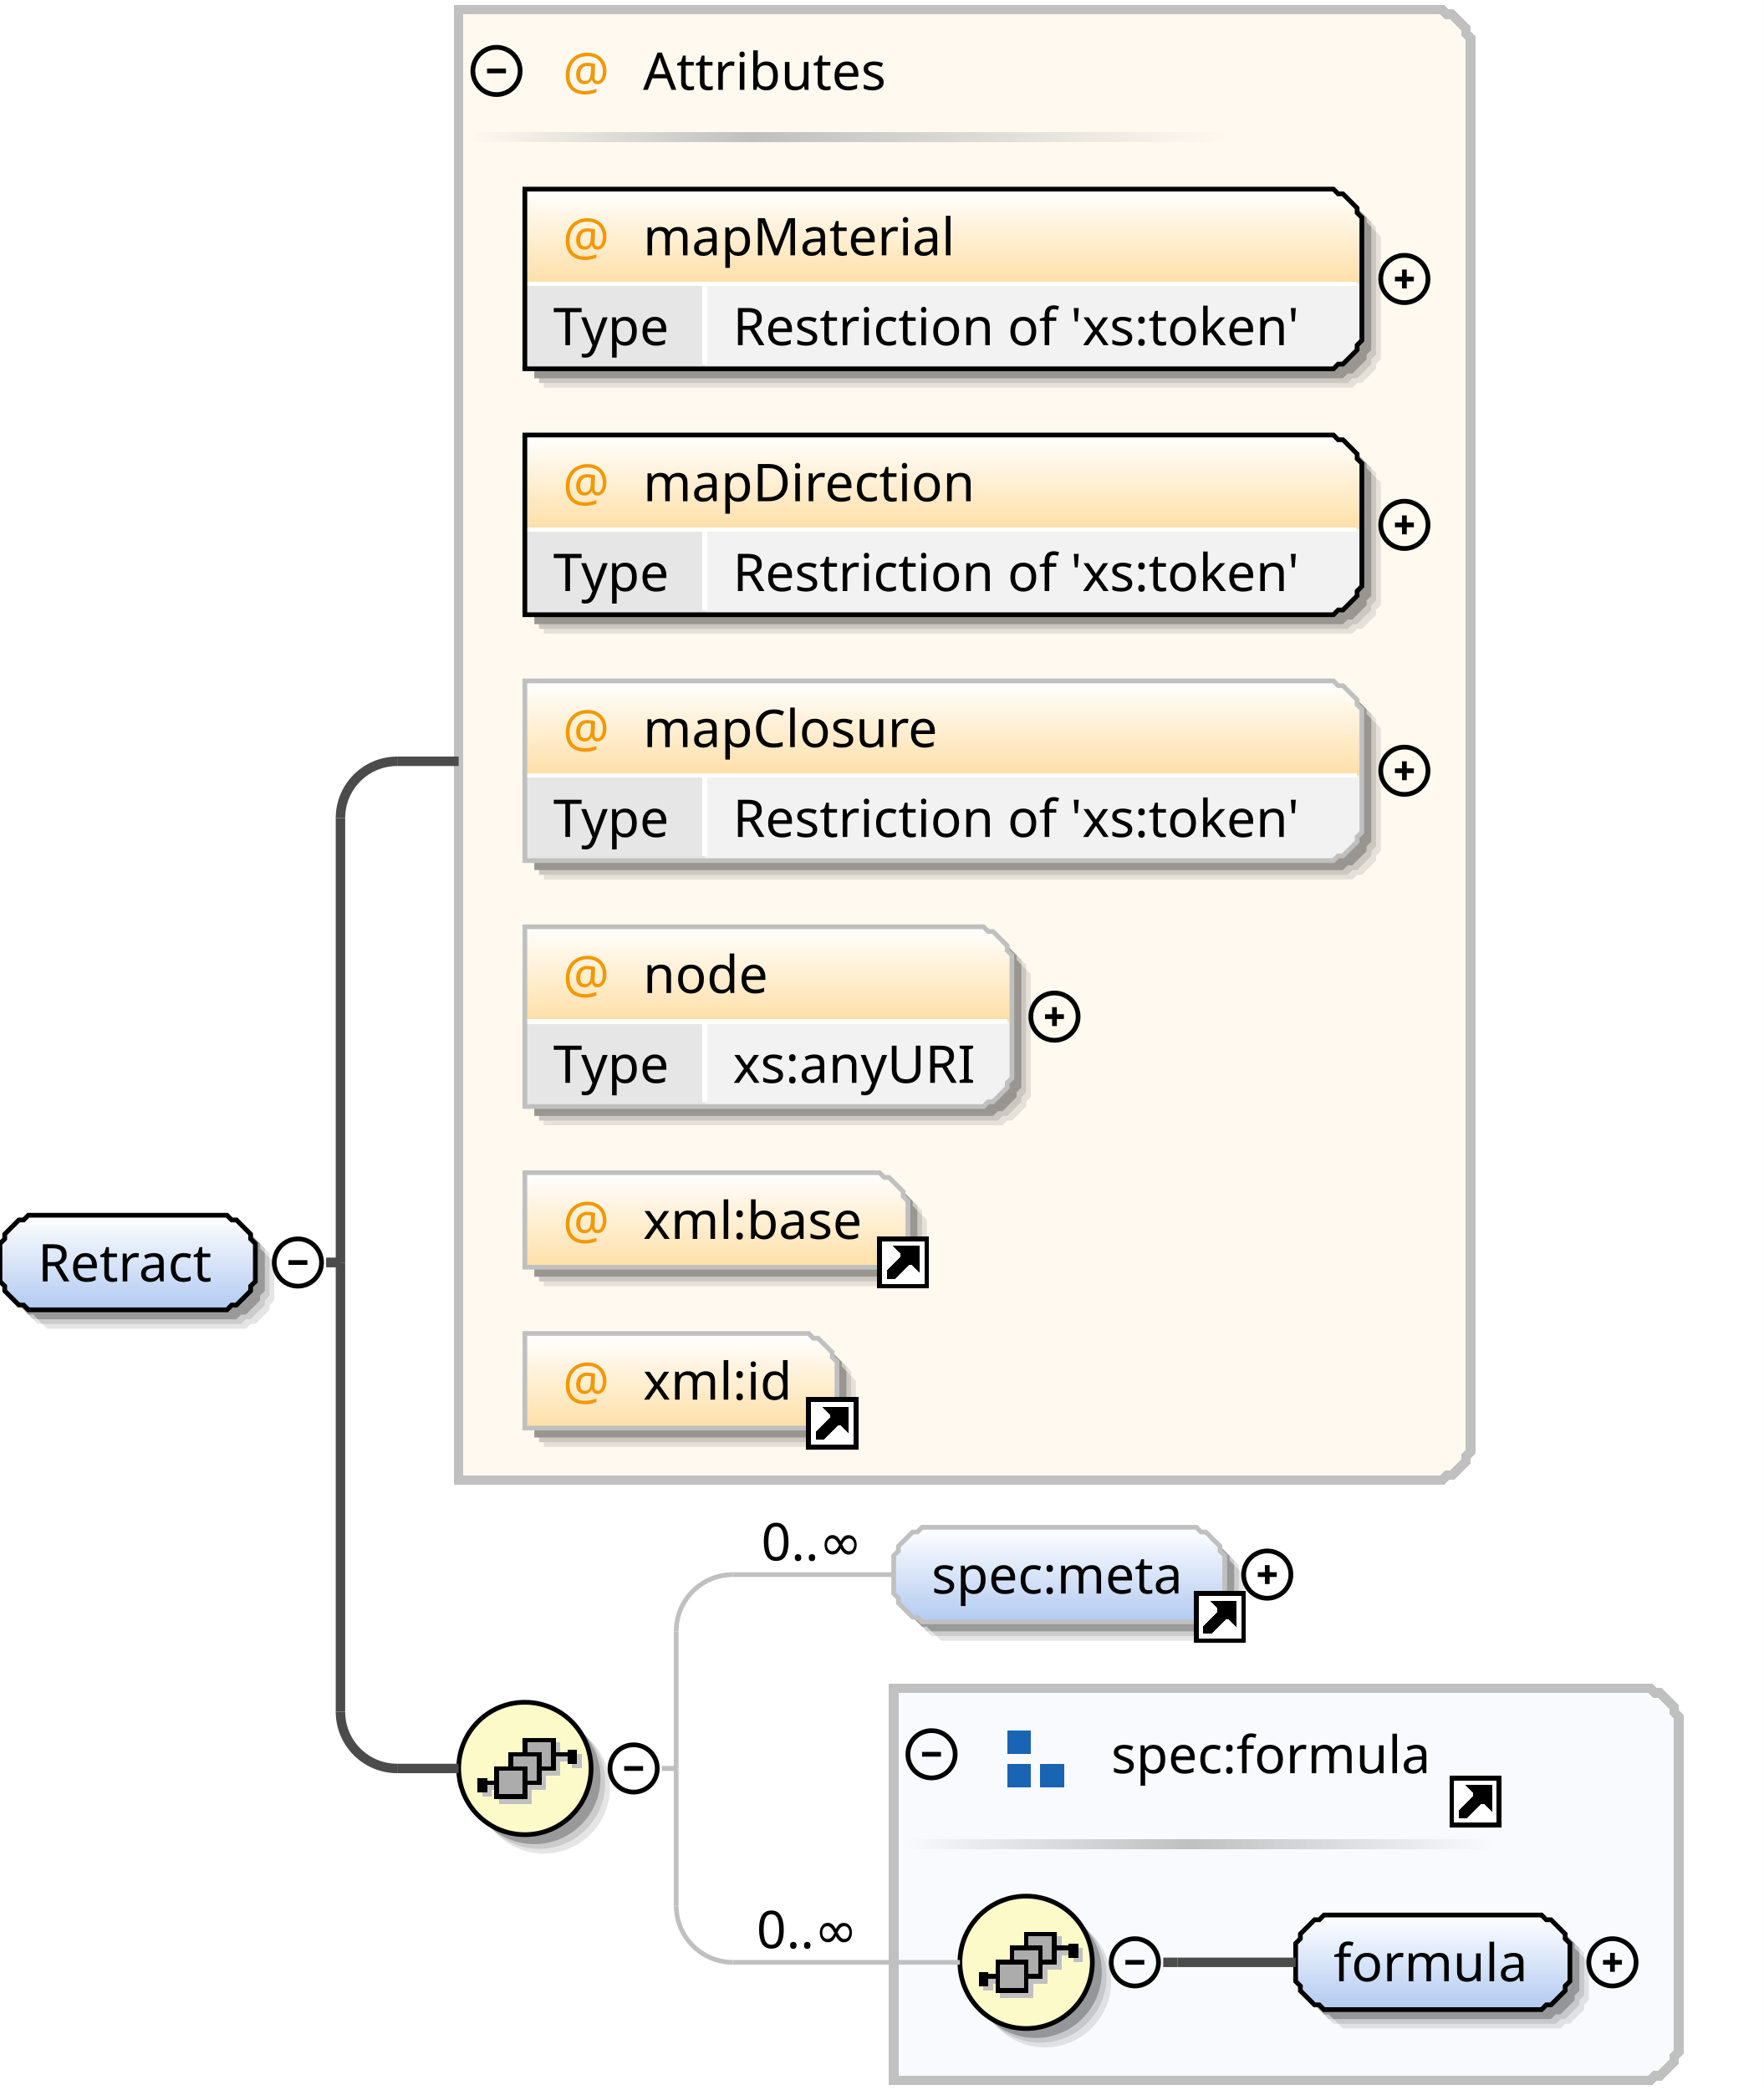
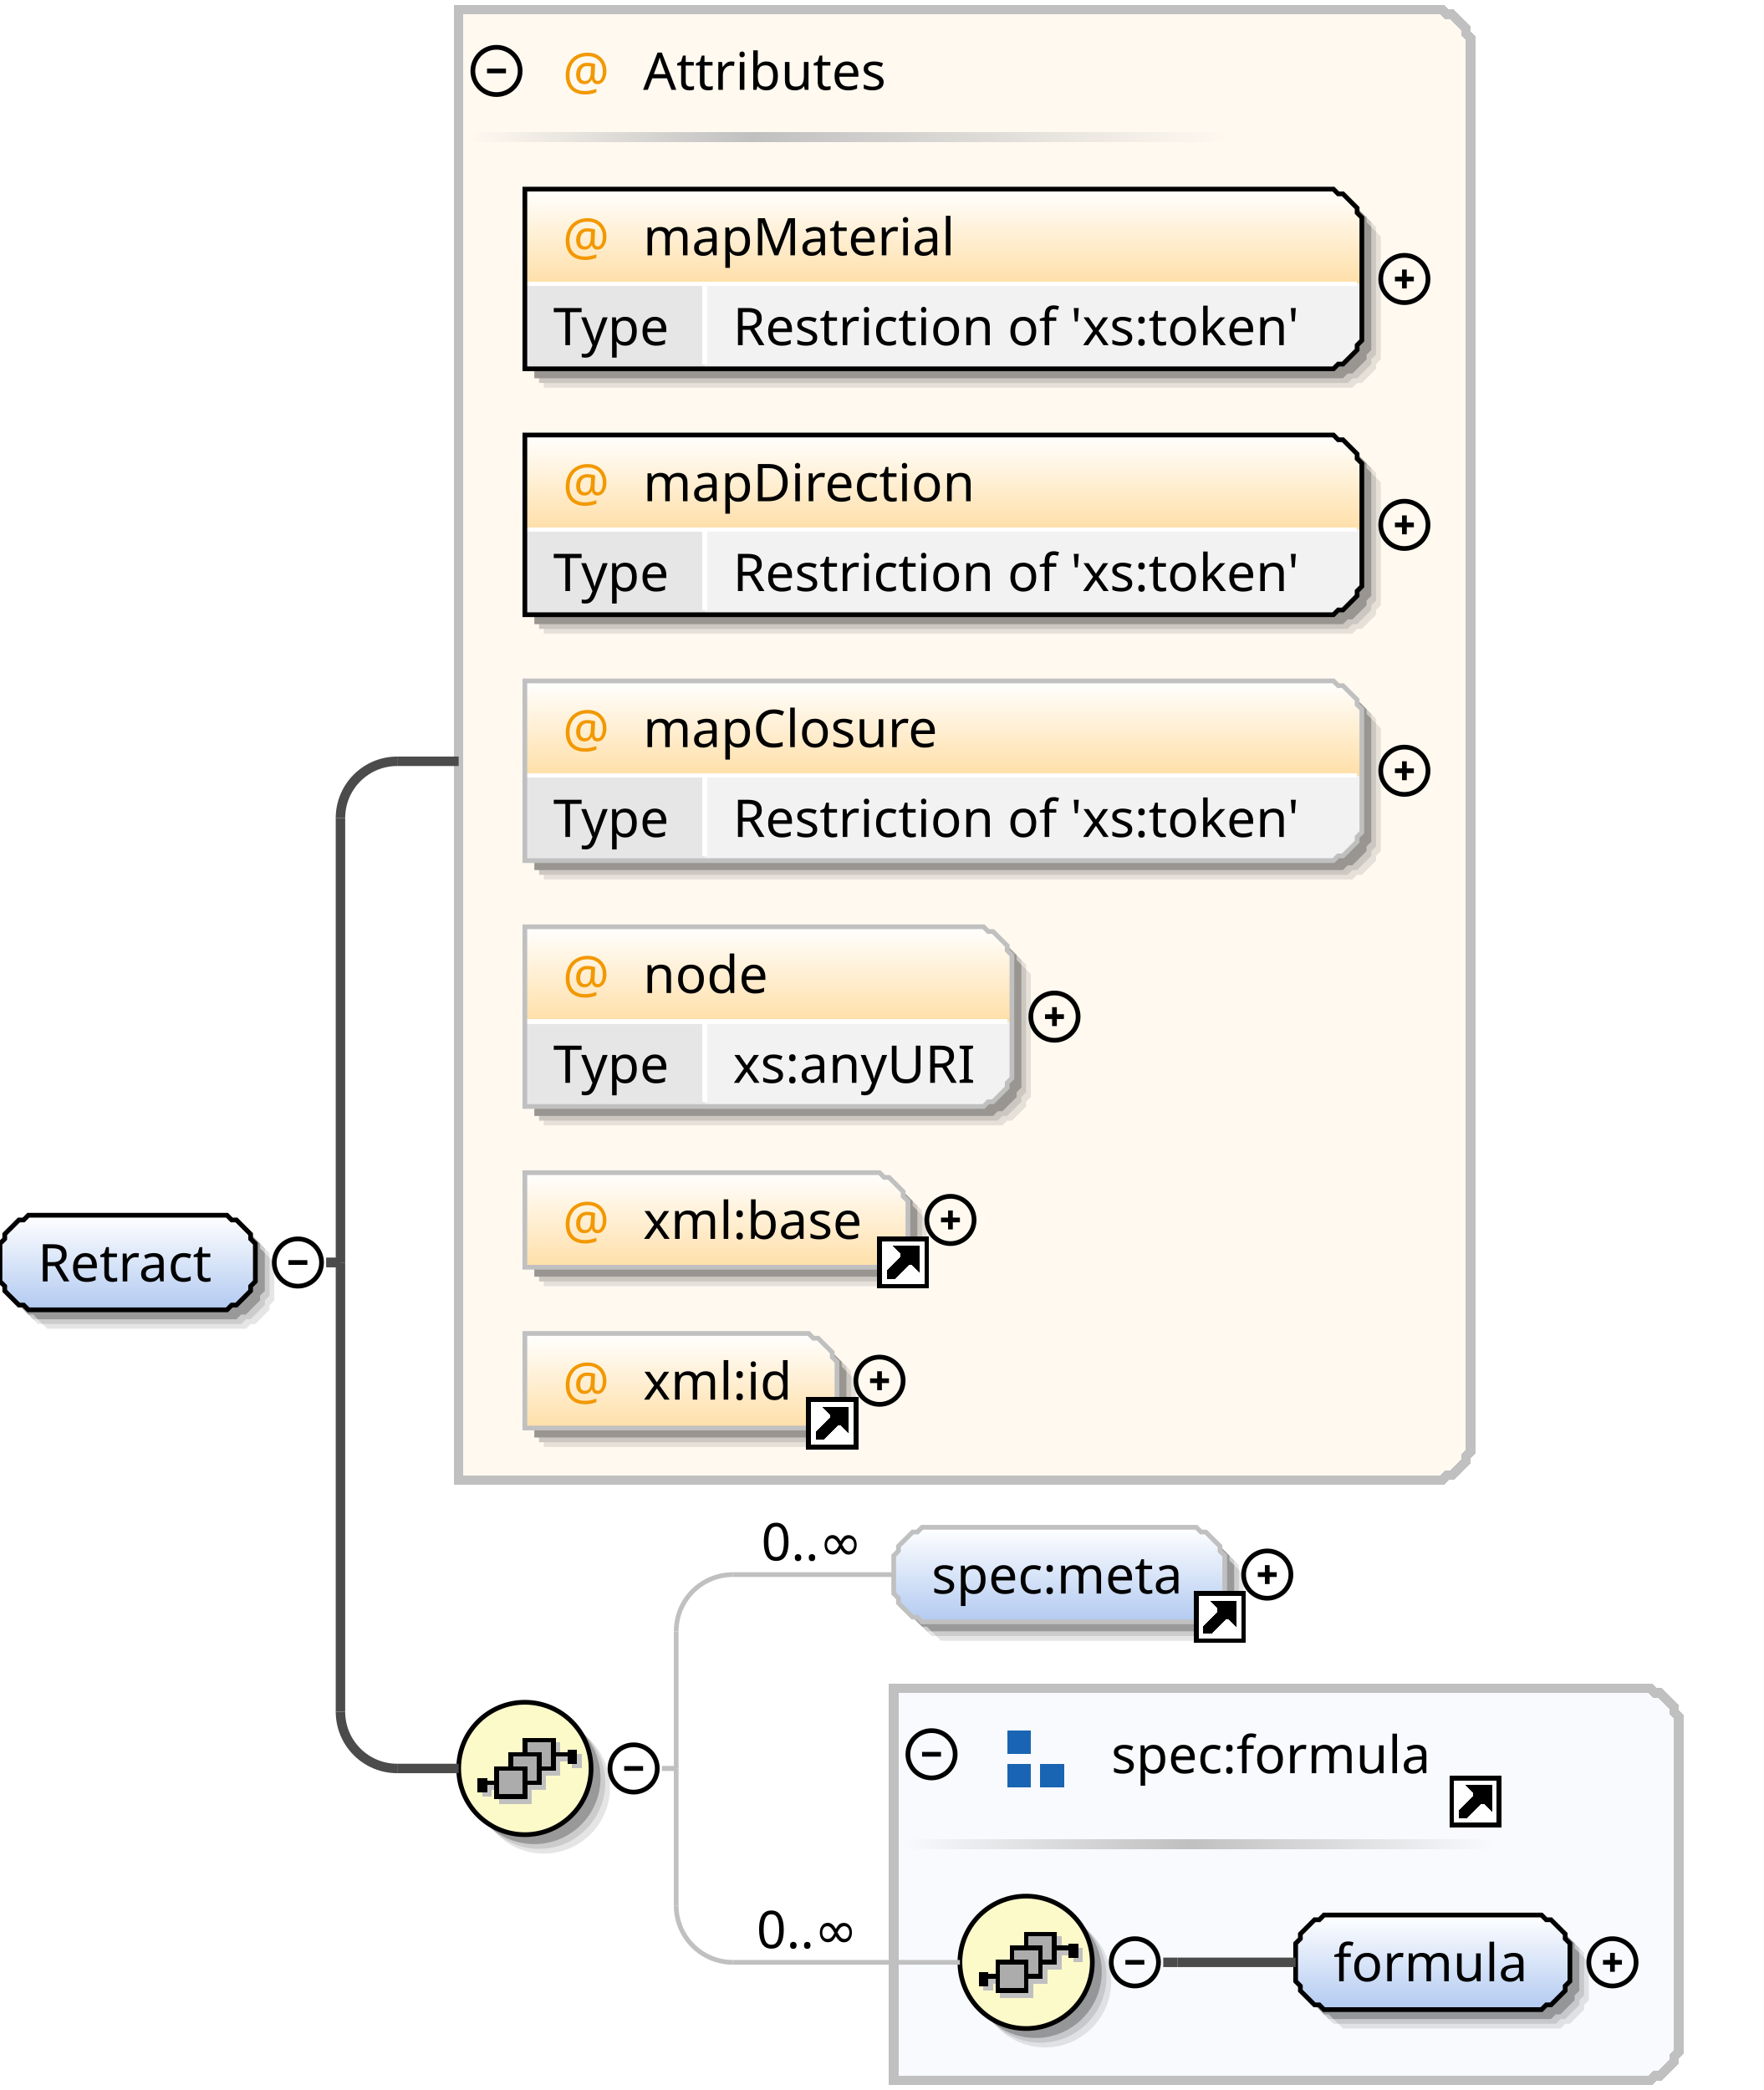
<svg xmlns="http://www.w3.org/2000/svg" color-interpolation="auto" color-rendering="auto" fill="black" fill-opacity="1" font-family="'Dialog'" font-size="12" font-style="normal" font-weight="normal" height="442" image-rendering="auto" shape-rendering="auto" stroke="black" stroke-dasharray="none" stroke-dashoffset="0" stroke-linecap="square" stroke-linejoin="miter" stroke-miterlimit="10" stroke-opacity="1" stroke-width="1" text-rendering="auto" width="373">
  <defs id="genericDefs" />
  <g>
    <defs id="defs1">
      <linearGradient gradientUnits="userSpaceOnUse" id="linearGradient1" spreadMethod="pad" x1="0" x2="0" y1="257" y2="277">
        <stop offset="0%" stop-color="white" stop-opacity="1" />
        <stop offset="100%" stop-color="rgb(178,202,241)" stop-opacity="1" />
      </linearGradient>
      <linearGradient gradientUnits="userSpaceOnUse" id="linearGradient2" spreadMethod="pad" x1="159" x2="260" y1="28" y2="28">
        <stop offset="0%" stop-color="silver" stop-opacity="1" />
        <stop offset="100%" stop-color="rgb(255,249,240)" stop-opacity="1" />
      </linearGradient>
      <linearGradient gradientUnits="userSpaceOnUse" id="linearGradient3" spreadMethod="pad" x1="99" x2="159" y1="28" y2="28">
        <stop offset="0%" stop-color="rgb(255,249,240)" stop-opacity="1" />
        <stop offset="100%" stop-color="silver" stop-opacity="1" />
      </linearGradient>
      <linearGradient gradientUnits="userSpaceOnUse" id="linearGradient4" spreadMethod="pad" x1="111" x2="111" y1="40" y2="60">
        <stop offset="0%" stop-color="white" stop-opacity="1" />
        <stop offset="100%" stop-color="rgb(255,223,168)" stop-opacity="1" />
      </linearGradient>
      <linearGradient gradientUnits="userSpaceOnUse" id="linearGradient5" spreadMethod="pad" x1="111" x2="111" y1="92" y2="112">
        <stop offset="0%" stop-color="white" stop-opacity="1" />
        <stop offset="100%" stop-color="rgb(255,223,168)" stop-opacity="1" />
      </linearGradient>
      <linearGradient gradientUnits="userSpaceOnUse" id="linearGradient6" spreadMethod="pad" x1="111" x2="111" y1="144" y2="164">
        <stop offset="0%" stop-color="white" stop-opacity="1" />
        <stop offset="100%" stop-color="rgb(255,223,168)" stop-opacity="1" />
      </linearGradient>
      <linearGradient gradientUnits="userSpaceOnUse" id="linearGradient7" spreadMethod="pad" x1="111" x2="111" y1="196" y2="216">
        <stop offset="0%" stop-color="white" stop-opacity="1" />
        <stop offset="100%" stop-color="rgb(255,223,168)" stop-opacity="1" />
      </linearGradient>
      <linearGradient gradientUnits="userSpaceOnUse" id="linearGradient8" spreadMethod="pad" x1="111" x2="111" y1="248" y2="268">
        <stop offset="0%" stop-color="white" stop-opacity="1" />
        <stop offset="100%" stop-color="rgb(255,223,168)" stop-opacity="1" />
      </linearGradient>
      <linearGradient gradientUnits="userSpaceOnUse" id="linearGradient9" spreadMethod="pad" x1="111" x2="111" y1="282" y2="302">
        <stop offset="0%" stop-color="white" stop-opacity="1" />
        <stop offset="100%" stop-color="rgb(255,223,168)" stop-opacity="1" />
      </linearGradient>
      <linearGradient gradientUnits="userSpaceOnUse" id="linearGradient10" spreadMethod="pad" x1="97" x2="97" y1="360" y2="388">
        <stop offset="0%" stop-color="rgb(253,250,202)" stop-opacity="1" />
        <stop offset="100%" stop-color="rgb(253,250,202)" stop-opacity="1" />
      </linearGradient>
      <linearGradient gradientUnits="userSpaceOnUse" id="linearGradient11" spreadMethod="pad" x1="189" x2="189" y1="323" y2="343">
        <stop offset="0%" stop-color="white" stop-opacity="1" />
        <stop offset="100%" stop-color="rgb(178,202,241)" stop-opacity="1" />
      </linearGradient>
      <linearGradient gradientUnits="userSpaceOnUse" id="linearGradient12" spreadMethod="pad" x1="251" x2="316" y1="389" y2="389">
        <stop offset="0%" stop-color="silver" stop-opacity="1" />
        <stop offset="100%" stop-color="rgb(249,250,254)" stop-opacity="1" />
      </linearGradient>
      <linearGradient gradientUnits="userSpaceOnUse" id="linearGradient13" spreadMethod="pad" x1="191" x2="251" y1="389" y2="389">
        <stop offset="0%" stop-color="rgb(249,250,254)" stop-opacity="1" />
        <stop offset="100%" stop-color="silver" stop-opacity="1" />
      </linearGradient>
      <linearGradient gradientUnits="userSpaceOnUse" id="linearGradient14" spreadMethod="pad" x1="203" x2="203" y1="401" y2="429">
        <stop offset="0%" stop-color="rgb(253,250,202)" stop-opacity="1" />
        <stop offset="100%" stop-color="rgb(253,250,202)" stop-opacity="1" />
      </linearGradient>
      <linearGradient gradientUnits="userSpaceOnUse" id="linearGradient15" spreadMethod="pad" x1="274" x2="274" y1="405" y2="425">
        <stop offset="0%" stop-color="white" stop-opacity="1" />
        <stop offset="100%" stop-color="rgb(178,202,241)" stop-opacity="1" />
      </linearGradient>
      <clipPath clipPathUnits="userSpaceOnUse" id="clipPath1">
        <path d="M0 0 L373 0 L373 442 L0 442 L0 0 Z" />
      </clipPath>
    </defs>
    <g fill="white" stroke="white" text-rendering="geometricPrecision">
      <rect clip-path="url(#clipPath1)" height="442" stroke="none" width="373" x="0" y="0" />
    </g>
    <g fill="rgb(229,229,229)" font-family="sans-serif" font-size="11" stroke="rgb(229,229,229)" text-rendering="geometricPrecision">
      <polygon clip-path="url(#clipPath1)" points=" 4 267 5 266 5 265 6 264 7 263 8 262 9 262 10 261 52 261 53 262 54 262 55 263 56 264 57 265 57 266 58 267 58 275 57 276 57 277 56 278 55 279 54 280 53 280 52 281 10 281 9 280 8 280 7 279 6 278 5 277 5 276 4 275" stroke="none" />
      <polygon clip-path="url(#clipPath1)" fill="rgb(204,204,204)" points=" 3 266 4 265 4 264 5 263 6 262 7 261 8 261 9 260 51 260 52 261 53 261 54 262 55 263 56 264 56 265 57 266 57 274 56 275 56 276 55 277 54 278 53 279 52 279 51 280 9 280 8 279 7 279 6 278 5 277 4 276 4 275 3 274" stroke="none" />
      <polygon clip-path="url(#clipPath1)" fill="rgb(153,153,153)" points=" 2 265 3 264 3 263 4 262 5 261 6 260 7 260 8 259 50 259 51 260 52 260 53 261 54 262 55 263 55 264 56 265 56 273 55 274 55 275 54 276 53 277 52 278 51 278 50 279 8 279 7 278 6 278 5 277 4 276 3 275 3 274 2 273" stroke="none" />
      <polygon clip-path="url(#clipPath1)" fill="url(#linearGradient1)" points=" 0 263 1 262 1 261 2 260 3 259 4 258 5 258 6 257 48 257 49 258 50 258 51 259 52 260 53 261 53 262 54 263 54 271 53 272 53 273 52 274 51 275 50 276 49 276 48 277 6 277 5 276 4 276 3 275 2 274 1 273 1 272 0 271" shape-rendering="crispEdges" stroke="none" />
      <polygon clip-path="url(#clipPath1)" fill="none" points=" 0 263 1 262 1 261 2 260 3 259 4 258 5 258 6 257 48 257 49 258 50 258 51 259 52 260 53 261 53 262 54 263 54 271 53 272 53 273 52 274 51 275 50 276 49 276 48 277 6 277 5 276 4 276 3 275 2 274 1 273 1 272 0 271" stroke="black" stroke-linecap="butt" />
    </g>
    <g font-family="sans-serif" font-size="11" shape-rendering="crispEdges" stroke-linecap="butt" text-rendering="geometricPrecision">
      <text clip-path="url(#clipPath1)" stroke="none" x="8" xml:space="preserve" y="271">Retract</text>
      <circle clip-path="url(#clipPath1)" cx="63" cy="267" fill="none" r="5" shape-rendering="auto" />
      <line clip-path="url(#clipPath1)" fill="none" shape-rendering="auto" x1="61" x2="65" y1="267" y2="267" />
      <polygon clip-path="url(#clipPath1)" fill="rgb(255,249,240)" points=" 97 2 305 2 306 3 307 3 308 4 309 5 310 6 310 7 311 8 311 307 310 308 310 309 309 310 308 311 307 312 306 312 305 313 97 313" stroke="none" stroke-width="2" />
      <polygon clip-path="url(#clipPath1)" fill="none" points=" 97 2 305 2 306 3 307 3 308 4 309 5 310 6 310 7 311 8 311 307 310 308 310 309 309 310 308 311 307 312 306 312 305 313 97 313" stroke="silver" stroke-width="2" />
      <rect clip-path="url(#clipPath1)" fill="url(#linearGradient2)" height="2" stroke="none" stroke-width="2" width="101" x="159" y="28" />
      <rect clip-path="url(#clipPath1)" fill="url(#linearGradient3)" height="2" stroke="none" stroke-width="2" width="60" x="99" y="28" />
      <text clip-path="url(#clipPath1)" fill="rgb(242,152,0)" stroke="none" x="119" xml:space="preserve" y="19">@</text>
      <text clip-path="url(#clipPath1)" stroke="none" x="136" xml:space="preserve" y="19">Attributes</text>
      <circle clip-path="url(#clipPath1)" cx="105" cy="15" fill="none" r="5" shape-rendering="auto" />
      <line clip-path="url(#clipPath1)" fill="none" shape-rendering="auto" x1="103" x2="107" y1="15" y2="15" />
      <polygon clip-path="url(#clipPath1)" fill="rgb(229,224,216)" points=" 115 44 286 44 287 45 288 45 289 46 290 47 291 48 291 49 292 50 292 76 291 77 291 78 290 79 289 80 288 81 287 81 286 82 115 82" shape-rendering="auto" stroke="none" />
      <polygon clip-path="url(#clipPath1)" fill="rgb(204,199,192)" points=" 114 43 285 43 286 44 287 44 288 45 289 46 290 47 290 48 291 49 291 75 290 76 290 77 289 78 288 79 287 80 286 80 285 81 114 81" shape-rendering="auto" stroke="none" />
      <polygon clip-path="url(#clipPath1)" fill="rgb(153,149,144)" points=" 113 42 284 42 285 43 286 43 287 44 288 45 289 46 289 47 290 48 290 74 289 75 289 76 288 77 287 78 286 79 285 79 284 80 113 80" shape-rendering="auto" stroke="none" />
      <polygon clip-path="url(#clipPath1)" fill="url(#linearGradient4)" points=" 111 40 282 40 283 41 284 41 285 42 286 43 287 44 287 45 288 46 288 60 287 60 287 60 286 60 285 60 284 60 283 60 282 60 111 60" stroke="none" />
      <polygon clip-path="url(#clipPath1)" fill="rgb(230,230,230)" points=" 111 60 149 60 149 60 149 60 149 60 149 60 149 60 149 60 149 60 149 72 149 73 149 74 149 75 149 76 149 77 149 77 149 78 111 78" stroke="none" />
      <polygon clip-path="url(#clipPath1)" fill="rgb(242,242,242)" points=" 149 60 282 60 283 60 284 60 285 60 286 60 287 60 287 60 288 60 288 72 287 73 287 74 286 75 285 76 284 77 283 77 282 78 149 78" stroke="none" />
      <line clip-path="url(#clipPath1)" fill="none" stroke="white" x1="111" x2="287" y1="60" y2="60" />
      <text clip-path="url(#clipPath1)" stroke="none" x="117" xml:space="preserve" y="73">Type</text>
      <text clip-path="url(#clipPath1)" stroke="none" x="155" xml:space="preserve" y="73">Restriction of 'xs:token'</text>
      <line clip-path="url(#clipPath1)" fill="none" stroke="white" x1="149" x2="149" y1="60" y2="77" />
      <polygon clip-path="url(#clipPath1)" fill="none" points=" 111 40 282 40 283 41 284 41 285 42 286 43 287 44 287 45 288 46 288 72 287 73 287 74 286 75 285 76 284 77 283 77 282 78 111 78" shape-rendering="auto" />
      <text clip-path="url(#clipPath1)" fill="rgb(242,152,0)" stroke="none" x="119" xml:space="preserve" y="54">@</text>
      <text clip-path="url(#clipPath1)" stroke="none" x="136" xml:space="preserve" y="54">mapMaterial</text>
      <circle clip-path="url(#clipPath1)" cx="297" cy="59" fill="none" r="5" shape-rendering="auto" />
      <line clip-path="url(#clipPath1)" fill="none" shape-rendering="auto" x1="295" x2="299" y1="59" y2="59" />
      <line clip-path="url(#clipPath1)" fill="none" shape-rendering="auto" x1="297" x2="297" y1="57" y2="61" />
      <polygon clip-path="url(#clipPath1)" fill="rgb(229,224,216)" points=" 115 96 286 96 287 97 288 97 289 98 290 99 291 100 291 101 292 102 292 128 291 129 291 130 290 131 289 132 288 133 287 133 286 134 115 134" shape-rendering="auto" stroke="none" />
      <polygon clip-path="url(#clipPath1)" fill="rgb(204,199,192)" points=" 114 95 285 95 286 96 287 96 288 97 289 98 290 99 290 100 291 101 291 127 290 128 290 129 289 130 288 131 287 132 286 132 285 133 114 133" shape-rendering="auto" stroke="none" />
      <polygon clip-path="url(#clipPath1)" fill="rgb(153,149,144)" points=" 113 94 284 94 285 95 286 95 287 96 288 97 289 98 289 99 290 100 290 126 289 127 289 128 288 129 287 130 286 131 285 131 284 132 113 132" shape-rendering="auto" stroke="none" />
      <polygon clip-path="url(#clipPath1)" fill="url(#linearGradient5)" points=" 111 92 282 92 283 93 284 93 285 94 286 95 287 96 287 97 288 98 288 112 287 112 287 112 286 112 285 112 284 112 283 112 282 112 111 112" stroke="none" />
      <polygon clip-path="url(#clipPath1)" fill="rgb(230,230,230)" points=" 111 112 149 112 149 112 149 112 149 112 149 112 149 112 149 112 149 112 149 124 149 125 149 126 149 127 149 128 149 129 149 129 149 130 111 130" stroke="none" />
      <polygon clip-path="url(#clipPath1)" fill="rgb(242,242,242)" points=" 149 112 282 112 283 112 284 112 285 112 286 112 287 112 287 112 288 112 288 124 287 125 287 126 286 127 285 128 284 129 283 129 282 130 149 130" stroke="none" />
      <line clip-path="url(#clipPath1)" fill="none" stroke="white" x1="111" x2="287" y1="112" y2="112" />
      <text clip-path="url(#clipPath1)" stroke="none" x="117" xml:space="preserve" y="125">Type</text>
      <text clip-path="url(#clipPath1)" stroke="none" x="155" xml:space="preserve" y="125">Restriction of 'xs:token'</text>
      <line clip-path="url(#clipPath1)" fill="none" stroke="white" x1="149" x2="149" y1="112" y2="129" />
      <polygon clip-path="url(#clipPath1)" fill="none" points=" 111 92 282 92 283 93 284 93 285 94 286 95 287 96 287 97 288 98 288 124 287 125 287 126 286 127 285 128 284 129 283 129 282 130 111 130" shape-rendering="auto" />
      <text clip-path="url(#clipPath1)" fill="rgb(242,152,0)" stroke="none" x="119" xml:space="preserve" y="106">@</text>
      <text clip-path="url(#clipPath1)" stroke="none" x="136" xml:space="preserve" y="106">mapDirection</text>
      <circle clip-path="url(#clipPath1)" cx="297" cy="111" fill="none" r="5" shape-rendering="auto" />
      <line clip-path="url(#clipPath1)" fill="none" shape-rendering="auto" x1="295" x2="299" y1="111" y2="111" />
      <line clip-path="url(#clipPath1)" fill="none" shape-rendering="auto" x1="297" x2="297" y1="109" y2="113" />
      <polygon clip-path="url(#clipPath1)" fill="rgb(229,224,216)" points=" 115 148 286 148 287 149 288 149 289 150 290 151 291 152 291 153 292 154 292 180 291 181 291 182 290 183 289 184 288 185 287 185 286 186 115 186" shape-rendering="auto" stroke="none" />
      <polygon clip-path="url(#clipPath1)" fill="rgb(204,199,192)" points=" 114 147 285 147 286 148 287 148 288 149 289 150 290 151 290 152 291 153 291 179 290 180 290 181 289 182 288 183 287 184 286 184 285 185 114 185" shape-rendering="auto" stroke="none" />
      <polygon clip-path="url(#clipPath1)" fill="rgb(153,149,144)" points=" 113 146 284 146 285 147 286 147 287 148 288 149 289 150 289 151 290 152 290 178 289 179 289 180 288 181 287 182 286 183 285 183 284 184 113 184" shape-rendering="auto" stroke="none" />
      <polygon clip-path="url(#clipPath1)" fill="url(#linearGradient6)" points=" 111 144 282 144 283 145 284 145 285 146 286 147 287 148 287 149 288 150 288 164 287 164 287 164 286 164 285 164 284 164 283 164 282 164 111 164" stroke="none" />
      <polygon clip-path="url(#clipPath1)" fill="rgb(230,230,230)" points=" 111 164 149 164 149 164 149 164 149 164 149 164 149 164 149 164 149 164 149 176 149 177 149 178 149 179 149 180 149 181 149 181 149 182 111 182" stroke="none" />
      <polygon clip-path="url(#clipPath1)" fill="rgb(242,242,242)" points=" 149 164 282 164 283 164 284 164 285 164 286 164 287 164 287 164 288 164 288 176 287 177 287 178 286 179 285 180 284 181 283 181 282 182 149 182" stroke="none" />
      <line clip-path="url(#clipPath1)" fill="none" stroke="white" x1="111" x2="287" y1="164" y2="164" />
      <text clip-path="url(#clipPath1)" stroke="none" x="117" xml:space="preserve" y="177">Type</text>
      <text clip-path="url(#clipPath1)" stroke="none" x="155" xml:space="preserve" y="177">Restriction of 'xs:token'</text>
      <line clip-path="url(#clipPath1)" fill="none" stroke="white" x1="149" x2="149" y1="164" y2="181" />
      <polygon clip-path="url(#clipPath1)" fill="none" points=" 111 144 282 144 283 145 284 145 285 146 286 147 287 148 287 149 288 150 288 176 287 177 287 178 286 179 285 180 284 181 283 181 282 182 111 182" shape-rendering="auto" stroke="silver" />
      <text clip-path="url(#clipPath1)" fill="rgb(242,152,0)" stroke="none" x="119" xml:space="preserve" y="158">@</text>
      <text clip-path="url(#clipPath1)" stroke="none" x="136" xml:space="preserve" y="158">mapClosure</text>
      <circle clip-path="url(#clipPath1)" cx="297" cy="163" fill="none" r="5" shape-rendering="auto" />
      <line clip-path="url(#clipPath1)" fill="none" shape-rendering="auto" x1="295" x2="299" y1="163" y2="163" />
      <line clip-path="url(#clipPath1)" fill="none" shape-rendering="auto" x1="297" x2="297" y1="161" y2="165" />
      <polygon clip-path="url(#clipPath1)" fill="rgb(229,224,216)" points=" 115 200 212 200 213 201 214 201 215 202 216 203 217 204 217 205 218 206 218 232 217 233 217 234 216 235 215 236 214 237 213 237 212 238 115 238" shape-rendering="auto" stroke="none" />
      <polygon clip-path="url(#clipPath1)" fill="rgb(204,199,192)" points=" 114 199 211 199 212 200 213 200 214 201 215 202 216 203 216 204 217 205 217 231 216 232 216 233 215 234 214 235 213 236 212 236 211 237 114 237" shape-rendering="auto" stroke="none" />
      <polygon clip-path="url(#clipPath1)" fill="rgb(153,149,144)" points=" 113 198 210 198 211 199 212 199 213 200 214 201 215 202 215 203 216 204 216 230 215 231 215 232 214 233 213 234 212 235 211 235 210 236 113 236" shape-rendering="auto" stroke="none" />
      <polygon clip-path="url(#clipPath1)" fill="url(#linearGradient7)" points=" 111 196 208 196 209 197 210 197 211 198 212 199 213 200 213 201 214 202 214 216 213 216 213 216 212 216 211 216 210 216 209 216 208 216 111 216" stroke="none" />
      <polygon clip-path="url(#clipPath1)" fill="rgb(230,230,230)" points=" 111 216 149 216 149 216 149 216 149 216 149 216 149 216 149 216 149 216 149 228 149 229 149 230 149 231 149 232 149 233 149 233 149 234 111 234" stroke="none" />
      <polygon clip-path="url(#clipPath1)" fill="rgb(242,242,242)" points=" 149 216 208 216 209 216 210 216 211 216 212 216 213 216 213 216 214 216 214 228 213 229 213 230 212 231 211 232 210 233 209 233 208 234 149 234" stroke="none" />
      <line clip-path="url(#clipPath1)" fill="none" stroke="white" x1="111" x2="213" y1="216" y2="216" />
      <text clip-path="url(#clipPath1)" stroke="none" x="117" xml:space="preserve" y="229">Type</text>
      <text clip-path="url(#clipPath1)" stroke="none" x="155" xml:space="preserve" y="229">xs:anyURI</text>
      <line clip-path="url(#clipPath1)" fill="none" stroke="white" x1="149" x2="149" y1="216" y2="233" />
      <polygon clip-path="url(#clipPath1)" fill="none" points=" 111 196 208 196 209 197 210 197 211 198 212 199 213 200 213 201 214 202 214 228 213 229 213 230 212 231 211 232 210 233 209 233 208 234 111 234" shape-rendering="auto" stroke="silver" />
      <text clip-path="url(#clipPath1)" fill="rgb(242,152,0)" stroke="none" x="119" xml:space="preserve" y="210">@</text>
      <text clip-path="url(#clipPath1)" stroke="none" x="136" xml:space="preserve" y="210">node</text>
      <circle clip-path="url(#clipPath1)" cx="223" cy="215" fill="none" r="5" shape-rendering="auto" />
      <line clip-path="url(#clipPath1)" fill="none" shape-rendering="auto" x1="221" x2="225" y1="215" y2="215" />
      <line clip-path="url(#clipPath1)" fill="none" shape-rendering="auto" x1="223" x2="223" y1="213" y2="217" />
      <polygon clip-path="url(#clipPath1)" fill="rgb(229,224,216)" points=" 115 252 190 252 191 253 192 253 193 254 194 255 195 256 195 257 196 258 196 266 195 267 195 268 194 269 193 270 192 271 191 271 190 272 115 272" shape-rendering="auto" stroke="none" />
      <polygon clip-path="url(#clipPath1)" fill="rgb(204,199,192)" points=" 114 251 189 251 190 252 191 252 192 253 193 254 194 255 194 256 195 257 195 265 194 266 194 267 193 268 192 269 191 270 190 270 189 271 114 271" shape-rendering="auto" stroke="none" />
      <polygon clip-path="url(#clipPath1)" fill="rgb(153,149,144)" points=" 113 250 188 250 189 251 190 251 191 252 192 253 193 254 193 255 194 256 194 264 193 265 193 266 192 267 191 268 190 269 189 269 188 270 113 270" shape-rendering="auto" stroke="none" />
      <polygon clip-path="url(#clipPath1)" fill="url(#linearGradient8)" points=" 111 248 186 248 187 249 188 249 189 250 190 251 191 252 191 253 192 254 192 262 191 263 191 264 190 265 189 266 188 267 187 267 186 268 111 268" stroke="none" />
      <polygon clip-path="url(#clipPath1)" fill="none" points=" 111 248 186 248 187 249 188 249 189 250 190 251 191 252 191 253 192 254 192 262 191 263 191 264 190 265 189 266 188 267 187 267 186 268 111 268" shape-rendering="auto" stroke="silver" />
      <text clip-path="url(#clipPath1)" fill="rgb(242,152,0)" stroke="none" x="119" xml:space="preserve" y="262">@</text>
      <text clip-path="url(#clipPath1)" stroke="none" x="136" xml:space="preserve" y="262">xml:base</text>
      <rect clip-path="url(#clipPath1)" fill="white" height="10" stroke="none" width="10" x="186" y="262" />
      <polygon clip-path="url(#clipPath1)" fill="none" points=" 188 270 188 269 191 266 191 265 190 264 194 264 194 268 193 267 192 267 189 270" />
      <polygon clip-path="url(#clipPath1)" points=" 188 270 188 269 191 266 191 265 190 264 194 264 194 268 193 267 192 267 189 270" stroke="none" />
      <rect clip-path="url(#clipPath1)" fill="none" height="10" width="10" x="186" y="262" />
+       <circle clip-path="url(#clipPath1)" cx="201" cy="258" fill="none" r="5" shape-rendering="auto" />
+       <line clip-path="url(#clipPath1)" fill="none" shape-rendering="auto" x1="199" x2="203" y1="258" y2="258" />
+       <line clip-path="url(#clipPath1)" fill="none" shape-rendering="auto" x1="201" x2="201" y1="256" y2="260" />
      <polygon clip-path="url(#clipPath1)" fill="rgb(229,224,216)" points=" 115 286 175 286 176 287 177 287 178 288 179 289 180 290 180 291 181 292 181 300 180 301 180 302 179 303 178 304 177 305 176 305 175 306 115 306" shape-rendering="auto" stroke="none" />
      <polygon clip-path="url(#clipPath1)" fill="rgb(204,199,192)" points=" 114 285 174 285 175 286 176 286 177 287 178 288 179 289 179 290 180 291 180 299 179 300 179 301 178 302 177 303 176 304 175 304 174 305 114 305" shape-rendering="auto" stroke="none" />
      <polygon clip-path="url(#clipPath1)" fill="rgb(153,149,144)" points=" 113 284 173 284 174 285 175 285 176 286 177 287 178 288 178 289 179 290 179 298 178 299 178 300 177 301 176 302 175 303 174 303 173 304 113 304" shape-rendering="auto" stroke="none" />
      <polygon clip-path="url(#clipPath1)" fill="url(#linearGradient9)" points=" 111 282 171 282 172 283 173 283 174 284 175 285 176 286 176 287 177 288 177 296 176 297 176 298 175 299 174 300 173 301 172 301 171 302 111 302" stroke="none" />
      <polygon clip-path="url(#clipPath1)" fill="none" points=" 111 282 171 282 172 283 173 283 174 284 175 285 176 286 176 287 177 288 177 296 176 297 176 298 175 299 174 300 173 301 172 301 171 302 111 302" shape-rendering="auto" stroke="silver" />
      <text clip-path="url(#clipPath1)" fill="rgb(242,152,0)" stroke="none" x="119" xml:space="preserve" y="296">@</text>
      <text clip-path="url(#clipPath1)" stroke="none" x="136" xml:space="preserve" y="296">xml:id</text>
      <rect clip-path="url(#clipPath1)" fill="white" height="10" stroke="none" width="10" x="171" y="296" />
      <polygon clip-path="url(#clipPath1)" fill="none" points=" 173 304 173 303 176 300 176 299 175 298 179 298 179 302 178 301 177 301 174 304" />
      <polygon clip-path="url(#clipPath1)" points=" 173 304 173 303 176 300 176 299 175 298 179 298 179 302 178 301 177 301 174 304" stroke="none" />
      <rect clip-path="url(#clipPath1)" fill="none" height="10" width="10" x="171" y="296" />
+       <circle clip-path="url(#clipPath1)" cx="186" cy="292" fill="none" r="5" shape-rendering="auto" />
+       <line clip-path="url(#clipPath1)" fill="none" shape-rendering="auto" x1="184" x2="188" y1="292" y2="292" />
+       <line clip-path="url(#clipPath1)" fill="none" shape-rendering="auto" x1="186" x2="186" y1="290" y2="294" />
      <circle clip-path="url(#clipPath1)" cx="115" cy="378" fill="rgb(229,229,229)" r="14" shape-rendering="auto" stroke="none" />
      <circle clip-path="url(#clipPath1)" cx="114" cy="377" fill="rgb(204,204,204)" r="14" shape-rendering="auto" stroke="none" />
      <circle clip-path="url(#clipPath1)" cx="113" cy="376" fill="rgb(153,153,153)" r="14" shape-rendering="auto" stroke="none" />
      <circle clip-path="url(#clipPath1)" cx="111" cy="374" fill="url(#linearGradient10)" r="14" stroke="none" />
      <circle clip-path="url(#clipPath1)" cx="111" cy="374" fill="none" r="14" shape-rendering="auto" />
      <line clip-path="url(#clipPath1)" fill="none" stroke="silver" x1="118" x2="122" y1="372" y2="372" />
      <rect clip-path="url(#clipPath1)" fill="silver" height="3" stroke="none" width="2" x="121" y="371" />
      <rect clip-path="url(#clipPath1)" fill="silver" height="6" stroke="none" width="6" x="112" y="369" />
      <rect clip-path="url(#clipPath1)" fill="none" height="6" stroke="silver" width="6" x="112" y="369" />
      <rect clip-path="url(#clipPath1)" fill="silver" height="6" stroke="none" width="6" x="109" y="372" />
      <rect clip-path="url(#clipPath1)" fill="none" height="6" stroke="silver" width="6" x="109" y="372" />
      <rect clip-path="url(#clipPath1)" fill="silver" height="6" stroke="none" width="6" x="106" y="375" />
      <rect clip-path="url(#clipPath1)" fill="none" height="6" stroke="silver" width="6" x="106" y="375" />
      <line clip-path="url(#clipPath1)" fill="none" stroke="silver" x1="106" x2="102" y1="378" y2="378" />
      <rect clip-path="url(#clipPath1)" fill="silver" height="3" stroke="none" width="2" x="102" y="377" />
      <line clip-path="url(#clipPath1)" fill="none" x1="117" x2="121" y1="371" y2="371" />
      <rect clip-path="url(#clipPath1)" height="3" stroke="none" width="2" x="120" y="370" />
      <rect clip-path="url(#clipPath1)" fill="rgb(172,172,172)" height="6" stroke="none" width="6" x="111" y="368" />
      <rect clip-path="url(#clipPath1)" fill="none" height="6" width="6" x="111" y="368" />
      <rect clip-path="url(#clipPath1)" fill="rgb(172,172,172)" height="6" stroke="none" width="6" x="108" y="371" />
      <rect clip-path="url(#clipPath1)" fill="none" height="6" width="6" x="108" y="371" />
      <rect clip-path="url(#clipPath1)" fill="rgb(172,172,172)" height="6" stroke="none" width="6" x="105" y="374" />
      <rect clip-path="url(#clipPath1)" fill="none" height="6" width="6" x="105" y="374" />
      <line clip-path="url(#clipPath1)" fill="none" x1="105" x2="101" y1="377" y2="377" />
      <rect clip-path="url(#clipPath1)" height="3" stroke="none" width="2" x="101" y="376" />
      <circle clip-path="url(#clipPath1)" cx="134" cy="374" fill="none" r="5" shape-rendering="auto" />
      <line clip-path="url(#clipPath1)" fill="none" shape-rendering="auto" x1="132" x2="136" y1="374" y2="374" />
      <polygon clip-path="url(#clipPath1)" fill="rgb(229,229,229)" points=" 193 333 194 332 194 331 195 330 196 329 197 328 198 328 199 327 257 327 258 328 259 328 260 329 261 330 262 331 262 332 263 333 263 341 262 342 262 343 261 344 260 345 259 346 258 346 257 347 199 347 198 346 197 346 196 345 195 344 194 343 194 342 193 341" shape-rendering="auto" stroke="none" />
      <polygon clip-path="url(#clipPath1)" fill="rgb(204,204,204)" points=" 192 332 193 331 193 330 194 329 195 328 196 327 197 327 198 326 256 326 257 327 258 327 259 328 260 329 261 330 261 331 262 332 262 340 261 341 261 342 260 343 259 344 258 345 257 345 256 346 198 346 197 345 196 345 195 344 194 343 193 342 193 341 192 340" shape-rendering="auto" stroke="none" />
      <polygon clip-path="url(#clipPath1)" fill="rgb(153,153,153)" points=" 191 331 192 330 192 329 193 328 194 327 195 326 196 326 197 325 255 325 256 326 257 326 258 327 259 328 260 329 260 330 261 331 261 339 260 340 260 341 259 342 258 343 257 344 256 344 255 345 197 345 196 344 195 344 194 343 193 342 192 341 192 340 191 339" shape-rendering="auto" stroke="none" />
      <polygon clip-path="url(#clipPath1)" fill="url(#linearGradient11)" points=" 189 329 190 328 190 327 191 326 192 325 193 324 194 324 195 323 253 323 254 324 255 324 256 325 257 326 258 327 258 328 259 329 259 337 258 338 258 339 257 340 256 341 255 342 254 342 253 343 195 343 194 342 193 342 192 341 191 340 190 339 190 338 189 337" stroke="none" />
      <polygon clip-path="url(#clipPath1)" fill="none" points=" 189 329 190 328 190 327 191 326 192 325 193 324 194 324 195 323 253 323 254 324 255 324 256 325 257 326 258 327 258 328 259 329 259 337 258 338 258 339 257 340 256 341 255 342 254 342 253 343 195 343 194 342 193 342 192 341 191 340 190 339 190 338 189 337" shape-rendering="auto" stroke="silver" />
      <text clip-path="url(#clipPath1)" stroke="none" x="197" xml:space="preserve" y="337">spec:meta</text>
      <rect clip-path="url(#clipPath1)" fill="white" height="10" stroke="none" width="10" x="253" y="337" />
      <polygon clip-path="url(#clipPath1)" fill="none" points=" 255 345 255 344 258 341 258 340 257 339 261 339 261 343 260 342 259 342 256 345" />
      <polygon clip-path="url(#clipPath1)" points=" 255 345 255 344 258 341 258 340 257 339 261 339 261 343 260 342 259 342 256 345" stroke="none" />
      <rect clip-path="url(#clipPath1)" fill="none" height="10" width="10" x="253" y="337" />
      <circle clip-path="url(#clipPath1)" cx="268" cy="333" fill="none" r="5" shape-rendering="auto" />
      <line clip-path="url(#clipPath1)" fill="none" shape-rendering="auto" x1="266" x2="270" y1="333" y2="333" />
      <line clip-path="url(#clipPath1)" fill="none" shape-rendering="auto" x1="268" x2="268" y1="331" y2="335" />
      <line clip-path="url(#clipPath1)" fill="none" shape-rendering="auto" stroke="silver" x1="140" x2="143" y1="374" y2="374" />
      <line clip-path="url(#clipPath1)" fill="none" shape-rendering="auto" stroke="silver" x1="143" x2="143" y1="345" y2="374" />
      <line clip-path="url(#clipPath1)" fill="none" shape-rendering="auto" stroke="silver" x1="155" x2="189" y1="333" y2="333" />
      <path clip-path="url(#clipPath1)" d="M143 345 A12 12 0 0 1 155 333" fill="none" shape-rendering="auto" stroke="silver" />
      <text clip-path="url(#clipPath1)" shape-rendering="auto" stroke="none" x="161" xml:space="preserve" y="330">0..∞</text>
      <polygon clip-path="url(#clipPath1)" fill="rgb(249,250,254)" points=" 189 357 349 357 350 358 351 358 352 359 353 360 354 361 354 362 355 363 355 434 354 435 354 436 353 437 352 438 351 439 350 439 349 440 189 440" stroke="none" stroke-width="2" />
      <polygon clip-path="url(#clipPath1)" fill="none" points=" 189 357 349 357 350 358 351 358 352 359 353 360 354 361 354 362 355 363 355 434 354 435 354 436 353 437 352 438 351 439 350 439 349 440 189 440" stroke="silver" stroke-width="2" />
      <rect clip-path="url(#clipPath1)" fill="url(#linearGradient12)" height="2" stroke="none" stroke-width="2" width="65" x="251" y="389" />
      <rect clip-path="url(#clipPath1)" fill="url(#linearGradient13)" height="2" stroke="none" stroke-width="2" width="60" x="191" y="389" />
      <rect clip-path="url(#clipPath1)" fill="rgb(25,101,179)" height="5" stroke="none" width="5" x="213" y="366" />
      <rect clip-path="url(#clipPath1)" fill="rgb(25,101,179)" height="5" stroke="none" width="5" x="213" y="373" />
      <rect clip-path="url(#clipPath1)" fill="rgb(25,101,179)" height="5" stroke="none" width="5" x="220" y="373" />
      <text clip-path="url(#clipPath1)" stroke="none" x="235" xml:space="preserve" y="375">spec:formula</text>
      <rect clip-path="url(#clipPath1)" fill="white" height="10" stroke="none" width="10" x="307" y="376" />
      <polygon clip-path="url(#clipPath1)" fill="none" points=" 309 384 309 383 312 380 312 379 311 378 315 378 315 382 314 381 313 381 310 384" />
      <polygon clip-path="url(#clipPath1)" points=" 309 384 309 383 312 380 312 379 311 378 315 378 315 382 314 381 313 381 310 384" stroke="none" />
      <rect clip-path="url(#clipPath1)" fill="none" height="10" width="10" x="307" y="376" />
      <circle clip-path="url(#clipPath1)" cx="197" cy="371" fill="none" r="5" shape-rendering="auto" />
      <line clip-path="url(#clipPath1)" fill="none" shape-rendering="auto" x1="195" x2="199" y1="371" y2="371" />
      <circle clip-path="url(#clipPath1)" cx="221" cy="419" fill="rgb(224,225,228)" r="14" shape-rendering="auto" stroke="none" />
      <circle clip-path="url(#clipPath1)" cx="220" cy="418" fill="rgb(199,200,203)" r="14" shape-rendering="auto" stroke="none" />
      <circle clip-path="url(#clipPath1)" cx="219" cy="417" fill="rgb(149,150,152)" r="14" shape-rendering="auto" stroke="none" />
      <circle clip-path="url(#clipPath1)" cx="217" cy="415" fill="url(#linearGradient14)" r="14" stroke="none" />
      <circle clip-path="url(#clipPath1)" cx="217" cy="415" fill="none" r="14" shape-rendering="auto" />
      <line clip-path="url(#clipPath1)" fill="none" stroke="silver" x1="224" x2="228" y1="413" y2="413" />
      <rect clip-path="url(#clipPath1)" fill="silver" height="3" stroke="none" width="2" x="227" y="412" />
      <rect clip-path="url(#clipPath1)" fill="silver" height="6" stroke="none" width="6" x="218" y="410" />
      <rect clip-path="url(#clipPath1)" fill="none" height="6" stroke="silver" width="6" x="218" y="410" />
      <rect clip-path="url(#clipPath1)" fill="silver" height="6" stroke="none" width="6" x="215" y="413" />
      <rect clip-path="url(#clipPath1)" fill="none" height="6" stroke="silver" width="6" x="215" y="413" />
      <rect clip-path="url(#clipPath1)" fill="silver" height="6" stroke="none" width="6" x="212" y="416" />
      <rect clip-path="url(#clipPath1)" fill="none" height="6" stroke="silver" width="6" x="212" y="416" />
      <line clip-path="url(#clipPath1)" fill="none" stroke="silver" x1="212" x2="208" y1="419" y2="419" />
      <rect clip-path="url(#clipPath1)" fill="silver" height="3" stroke="none" width="2" x="208" y="418" />
      <line clip-path="url(#clipPath1)" fill="none" x1="223" x2="227" y1="412" y2="412" />
      <rect clip-path="url(#clipPath1)" height="3" stroke="none" width="2" x="226" y="411" />
      <rect clip-path="url(#clipPath1)" fill="rgb(172,172,172)" height="6" stroke="none" width="6" x="217" y="409" />
      <rect clip-path="url(#clipPath1)" fill="none" height="6" width="6" x="217" y="409" />
      <rect clip-path="url(#clipPath1)" fill="rgb(172,172,172)" height="6" stroke="none" width="6" x="214" y="412" />
      <rect clip-path="url(#clipPath1)" fill="none" height="6" width="6" x="214" y="412" />
      <rect clip-path="url(#clipPath1)" fill="rgb(172,172,172)" height="6" stroke="none" width="6" x="211" y="415" />
      <rect clip-path="url(#clipPath1)" fill="none" height="6" width="6" x="211" y="415" />
      <line clip-path="url(#clipPath1)" fill="none" x1="211" x2="207" y1="418" y2="418" />
      <rect clip-path="url(#clipPath1)" height="3" stroke="none" width="2" x="207" y="417" />
      <circle clip-path="url(#clipPath1)" cx="240" cy="415" fill="none" r="5" shape-rendering="auto" />
      <line clip-path="url(#clipPath1)" fill="none" shape-rendering="auto" x1="238" x2="242" y1="415" y2="415" />
      <polygon clip-path="url(#clipPath1)" fill="rgb(224,225,228)" points=" 278 415 279 414 279 413 280 412 281 411 282 410 283 410 284 409 330 409 331 410 332 410 333 411 334 412 335 413 335 414 336 415 336 423 335 424 335 425 334 426 333 427 332 428 331 428 330 429 284 429 283 428 282 428 281 427 280 426 279 425 279 424 278 423" shape-rendering="auto" stroke="none" />
      <polygon clip-path="url(#clipPath1)" fill="rgb(199,200,203)" points=" 277 414 278 413 278 412 279 411 280 410 281 409 282 409 283 408 329 408 330 409 331 409 332 410 333 411 334 412 334 413 335 414 335 422 334 423 334 424 333 425 332 426 331 427 330 427 329 428 283 428 282 427 281 427 280 426 279 425 278 424 278 423 277 422" shape-rendering="auto" stroke="none" />
      <polygon clip-path="url(#clipPath1)" fill="rgb(149,150,152)" points=" 276 413 277 412 277 411 278 410 279 409 280 408 281 408 282 407 328 407 329 408 330 408 331 409 332 410 333 411 333 412 334 413 334 421 333 422 333 423 332 424 331 425 330 426 329 426 328 427 282 427 281 426 280 426 279 425 278 424 277 423 277 422 276 421" shape-rendering="auto" stroke="none" />
      <polygon clip-path="url(#clipPath1)" fill="url(#linearGradient15)" points=" 274 411 275 410 275 409 276 408 277 407 278 406 279 406 280 405 326 405 327 406 328 406 329 407 330 408 331 409 331 410 332 411 332 419 331 420 331 421 330 422 329 423 328 424 327 424 326 425 280 425 279 424 278 424 277 423 276 422 275 421 275 420 274 419" stroke="none" />
      <polygon clip-path="url(#clipPath1)" fill="none" points=" 274 411 275 410 275 409 276 408 277 407 278 406 279 406 280 405 326 405 327 406 328 406 329 407 330 408 331 409 331 410 332 411 332 419 331 420 331 421 330 422 329 423 328 424 327 424 326 425 280 425 279 424 278 424 277 423 276 422 275 421 275 420 274 419" shape-rendering="auto" />
      <text clip-path="url(#clipPath1)" stroke="none" x="282" xml:space="preserve" y="419">formula</text>
      <circle clip-path="url(#clipPath1)" cx="341" cy="415" fill="none" r="5" shape-rendering="auto" />
      <line clip-path="url(#clipPath1)" fill="none" shape-rendering="auto" x1="339" x2="343" y1="415" y2="415" />
      <line clip-path="url(#clipPath1)" fill="none" shape-rendering="auto" x1="341" x2="341" y1="413" y2="417" />
    </g>
    <g fill="rgb(75,75,75)" font-family="sans-serif" font-size="11" stroke="rgb(75,75,75)" stroke-linecap="butt" stroke-width="2" text-rendering="geometricPrecision">
      <line clip-path="url(#clipPath1)" fill="none" x1="246" x2="249" y1="415" y2="415" />
      <line clip-path="url(#clipPath1)" fill="none" x1="249" x2="249" y1="415" y2="415" />
      <line clip-path="url(#clipPath1)" fill="none" x1="249" x2="274" y1="415" y2="415" />
      <line clip-path="url(#clipPath1)" fill="none" stroke="silver" stroke-width="1" x1="140" x2="143" y1="374" y2="374" />
      <line clip-path="url(#clipPath1)" fill="none" stroke="silver" stroke-width="1" x1="143" x2="143" y1="374" y2="403" />
      <line clip-path="url(#clipPath1)" fill="none" stroke="silver" stroke-width="1" x1="155" x2="203" y1="415" y2="415" />
      <path clip-path="url(#clipPath1)" d="M143 403 A12 12 0 0 0 155 415" fill="none" stroke="silver" stroke-width="1" />
      <text clip-path="url(#clipPath1)" fill="black" stroke="none" stroke-width="1" x="160" xml:space="preserve" y="412">0..∞</text>
      <line clip-path="url(#clipPath1)" fill="none" x1="69" x2="72" y1="267" y2="267" />
      <line clip-path="url(#clipPath1)" fill="none" x1="72" x2="72" y1="173" y2="267" />
      <line clip-path="url(#clipPath1)" fill="none" x1="84" x2="97" y1="161" y2="161" />
      <path clip-path="url(#clipPath1)" d="M72 173 A12 12 0 0 1 84 161" fill="none" />
      <line clip-path="url(#clipPath1)" fill="none" x1="69" x2="72" y1="267" y2="267" />
      <line clip-path="url(#clipPath1)" fill="none" x1="72" x2="72" y1="267" y2="362" />
      <line clip-path="url(#clipPath1)" fill="none" x1="84" x2="97" y1="374" y2="374" />
      <path clip-path="url(#clipPath1)" d="M72 362 A12 12 0 0 0 84 374" fill="none" />
    </g>
  </g>
</svg>
